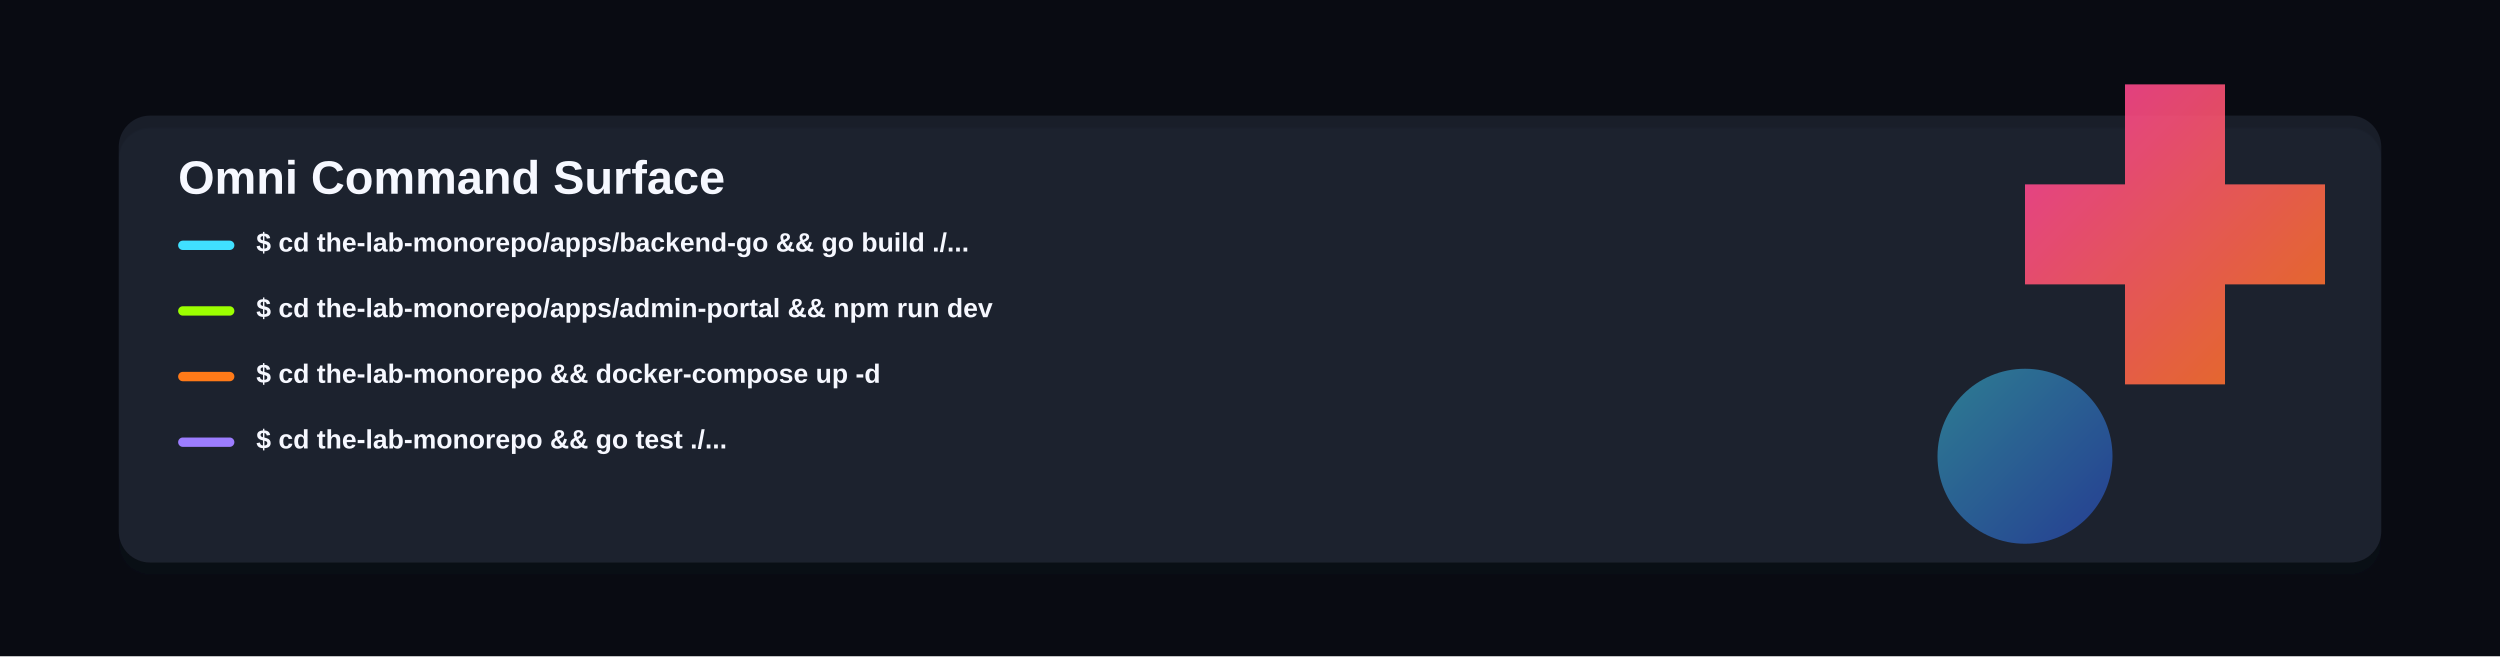
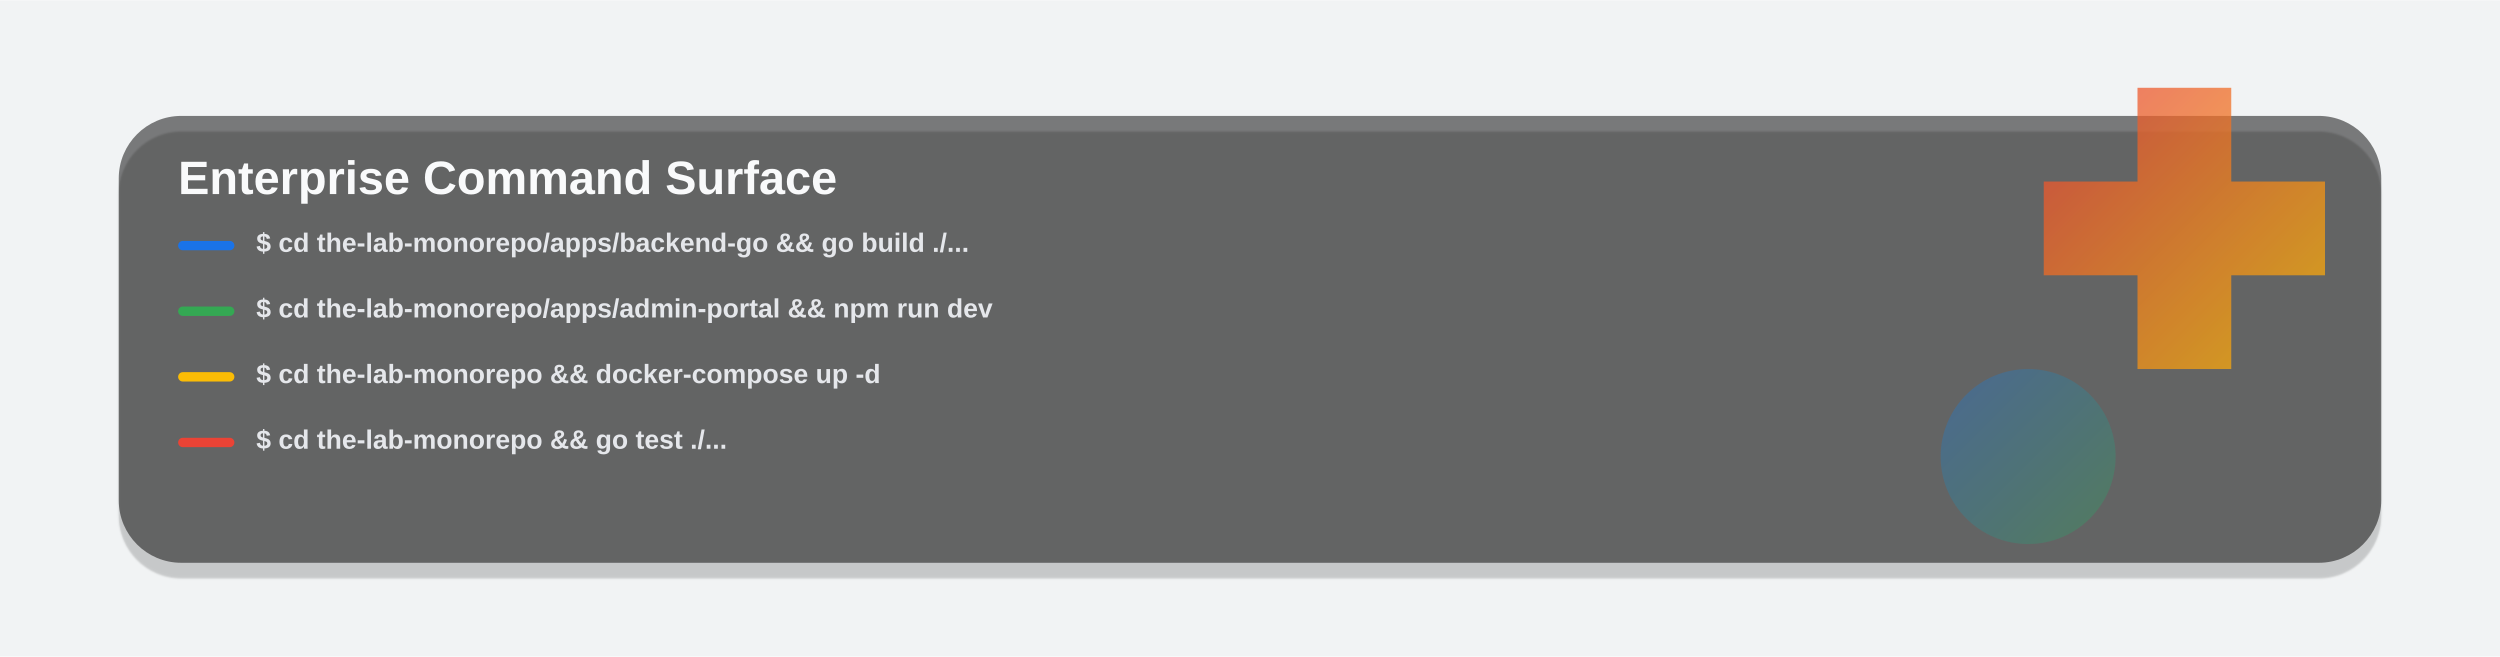
- <svg xmlns="http://www.w3.org/2000/svg" width="1600" height="420" viewBox="0 0 1600 420" role="img" aria-label="Omni code surface preview">
+ <svg xmlns="http://www.w3.org/2000/svg" width="2200" height="578" viewBox="0 0 1600 420" role="img" aria-label="Glass command surface preview">
  <defs>
-     <linearGradient id="cA" x1="0" y1="0" x2="1" y2="1">
-       <stop offset="0%" stop-color="#ff3ea5" />
-       <stop offset="100%" stop-color="#ff7a18" />
+     <linearGradient id="accentA" x1="0" y1="0" x2="1" y2="1">
+       <stop offset="0%" stop-color="#ea4335" />
+       <stop offset="100%" stop-color="#fbbc05" />
    </linearGradient>
-     <linearGradient id="cB" x1="0" y1="0" x2="1" y2="1">
-       <stop offset="0%" stop-color="#40e0ff" />
-       <stop offset="100%" stop-color="#2f5bff" />
+     <linearGradient id="accentB" x1="0" y1="0" x2="1" y2="1">
+       <stop offset="0%" stop-color="#1a73e8" />
+       <stop offset="100%" stop-color="#34a853" />
    </linearGradient>
-     <filter id="glassCard" x="-20%" y="-20%" width="140%" height="160%">
-       <feGaussianBlur in="SourceAlpha" stdDeviation="0.6" result="edgeBlur" />
-       <feOffset in="edgeBlur" dx="0" dy="8" result="offsetBlur" />
-       <feColorMatrix in="offsetBlur" type="matrix" values="0 0 0 0 0.03 0 0 0 0 0.05 0 0 0 0 0.12 0 0 0 0.42 0" result="shadow" />
+     <filter id="glassShadow" x="-20%" y="-20%" width="140%" height="160%">
+       <feGaussianBlur in="SourceAlpha" stdDeviation="0.8" result="edgeBlur" />
+       <feOffset in="edgeBlur" dx="0" dy="10" result="offsetBlur" />
+       <feColorMatrix in="offsetBlur" type="matrix" values="0 0 0 0 0 0 0 0 0 0 0 0 0 0 0 0 0 0 0.35 0" result="shadow" />
      <feMerge>
        <feMergeNode in="shadow" />
        <feMergeNode in="SourceGraphic" />
      </feMerge>
    </filter>
    <style>
-       .bg { fill: #090b12; }
-       .panel { fill: rgba(176, 202, 255, 0.10); stroke: none; filter: url(#glassCard); }
-       .title { font: 700 30px Arial, sans-serif; fill: #f6f8ff; }
-       .lineA { fill: #40e0ff; }
-       .lineB { fill: #9cff00; }
-       .lineC { fill: #ff7a18; }
-       .lineD { fill: #9c7dff; }
-       .cmd { font: 600 17px Arial, sans-serif; fill: #f6f8ff; }
+       .bg { fill: #f1f3f4; }
+       .panel { fill: rgba(0, 0, 0, 0.5); stroke: none; filter: url(#glassShadow); }
+       .title { font: 700 30px Arial, sans-serif; fill: #f9fafb; }
+       .lineA { fill: #1a73e8; }
+       .lineB { fill: #34a853; }
+       .lineC { fill: #fbbc05; }
+       .lineD { fill: #ea4335; }
+       .cmd { font: 600 17px Arial, sans-serif; fill: #e5e7eb; }
    </style>
  </defs>
  <rect class="bg" x="0" y="0" width="1600" height="420" />
-   <rect class="panel" x="76" y="74" width="1448" height="286" rx="20" />
-   <text class="title" x="114" y="124">Omni Command Surface</text>
+   <rect class="panel" x="76" y="74" width="1448" height="286" rx="40" />
+   <text class="title" x="114" y="124">Enterprise Command Surface</text>
  <rect class="lineA" x="114" y="154" width="36" height="6" rx="3" />
  <text class="cmd" x="164" y="161">$ cd the-lab-monorepo/apps/backend-go &amp;&amp; go build ./...</text>
  <rect class="lineB" x="114" y="196" width="36" height="6" rx="3" />
  <text class="cmd" x="164" y="203">$ cd the-lab-monorepo/apps/admin-portal &amp;&amp; npm run dev</text>
  <rect class="lineC" x="114" y="238" width="36" height="6" rx="3" />
  <text class="cmd" x="164" y="245">$ cd the-lab-monorepo &amp;&amp; docker-compose up -d</text>
  <rect class="lineD" x="114" y="280" width="36" height="6" rx="3" />
  <text class="cmd" x="164" y="287">$ cd the-lab-monorepo &amp;&amp; go test ./...</text>
-   <path d="M1360,54 l64,0 0,64 64,0 0,64 -64,0 0,64 -64,0 0,-64 -64,0 0,-64 64,0 z" fill="url(#cA)" opacity="0.88" />
-   <circle cx="1296" cy="292" r="56" fill="url(#cB)" opacity="0.48" />
+   <path d="M1368,56 l60,0 0,60 60,0 0,60 -60,0 0,60 -60,0 0,-60 -60,0 0,-60 60,0 z" fill="url(#accentA)" opacity="0.74" />
+   <circle cx="1298" cy="292" r="56" fill="url(#accentB)" opacity="0.34" />
</svg>
